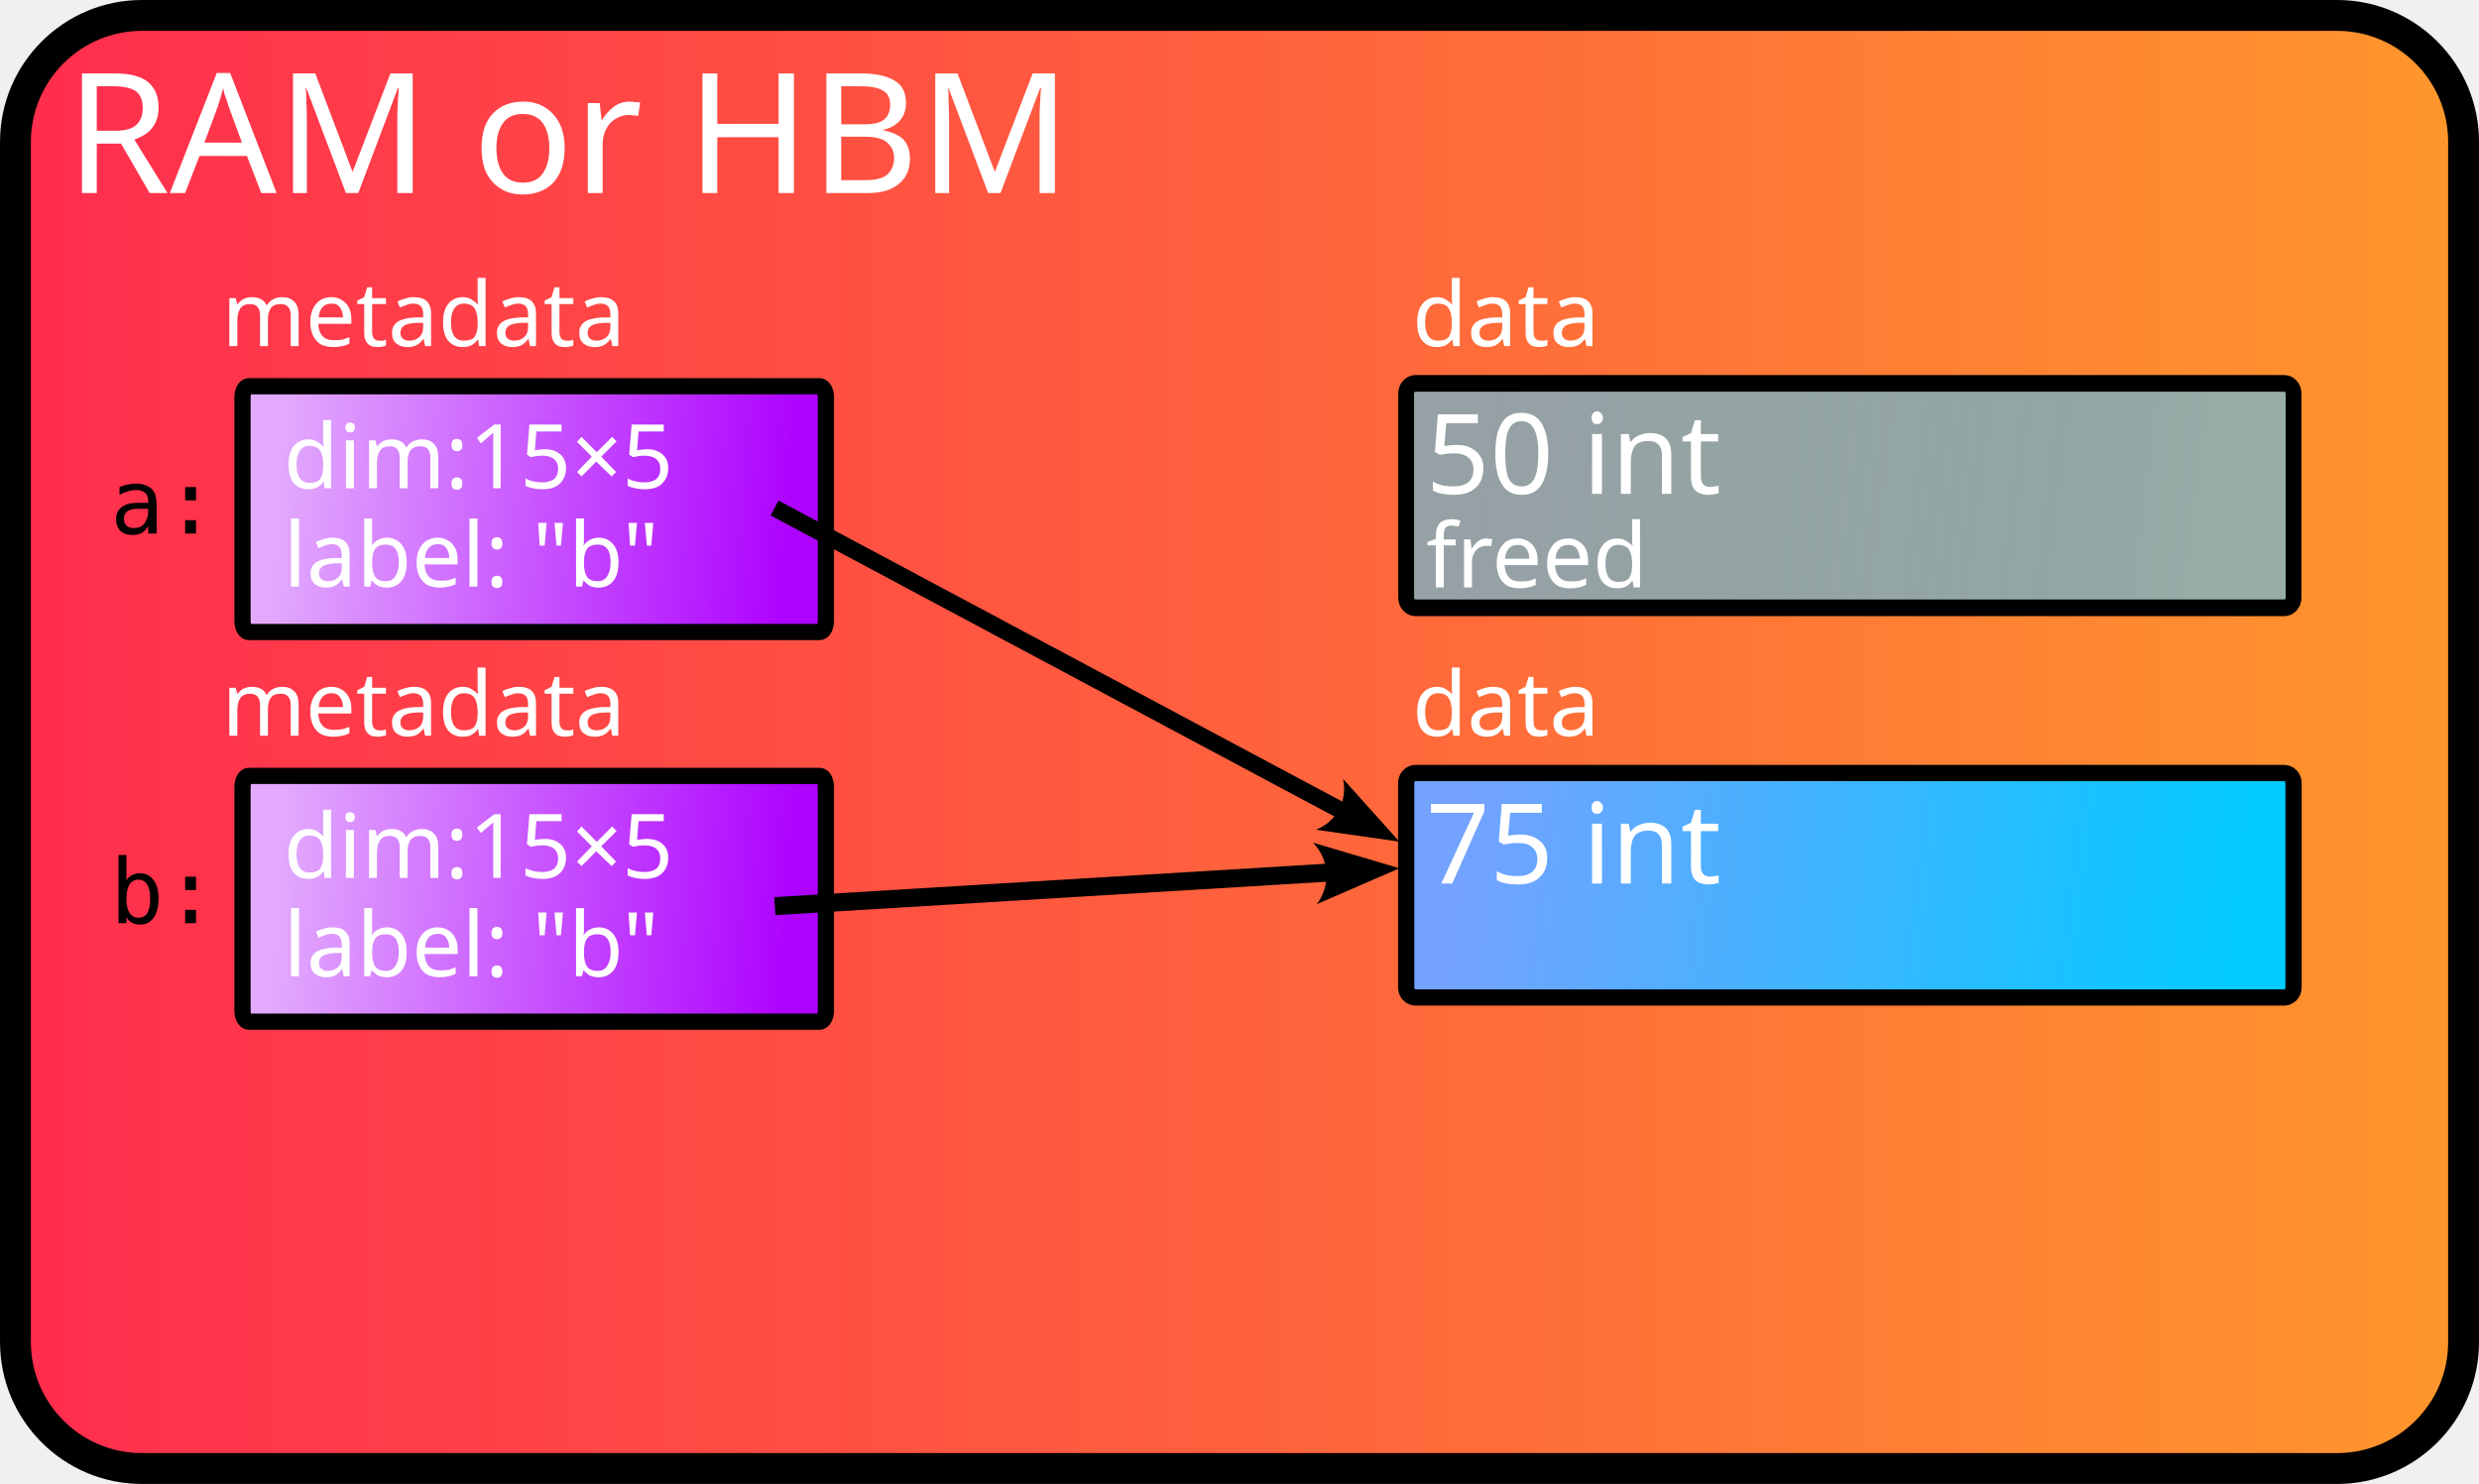
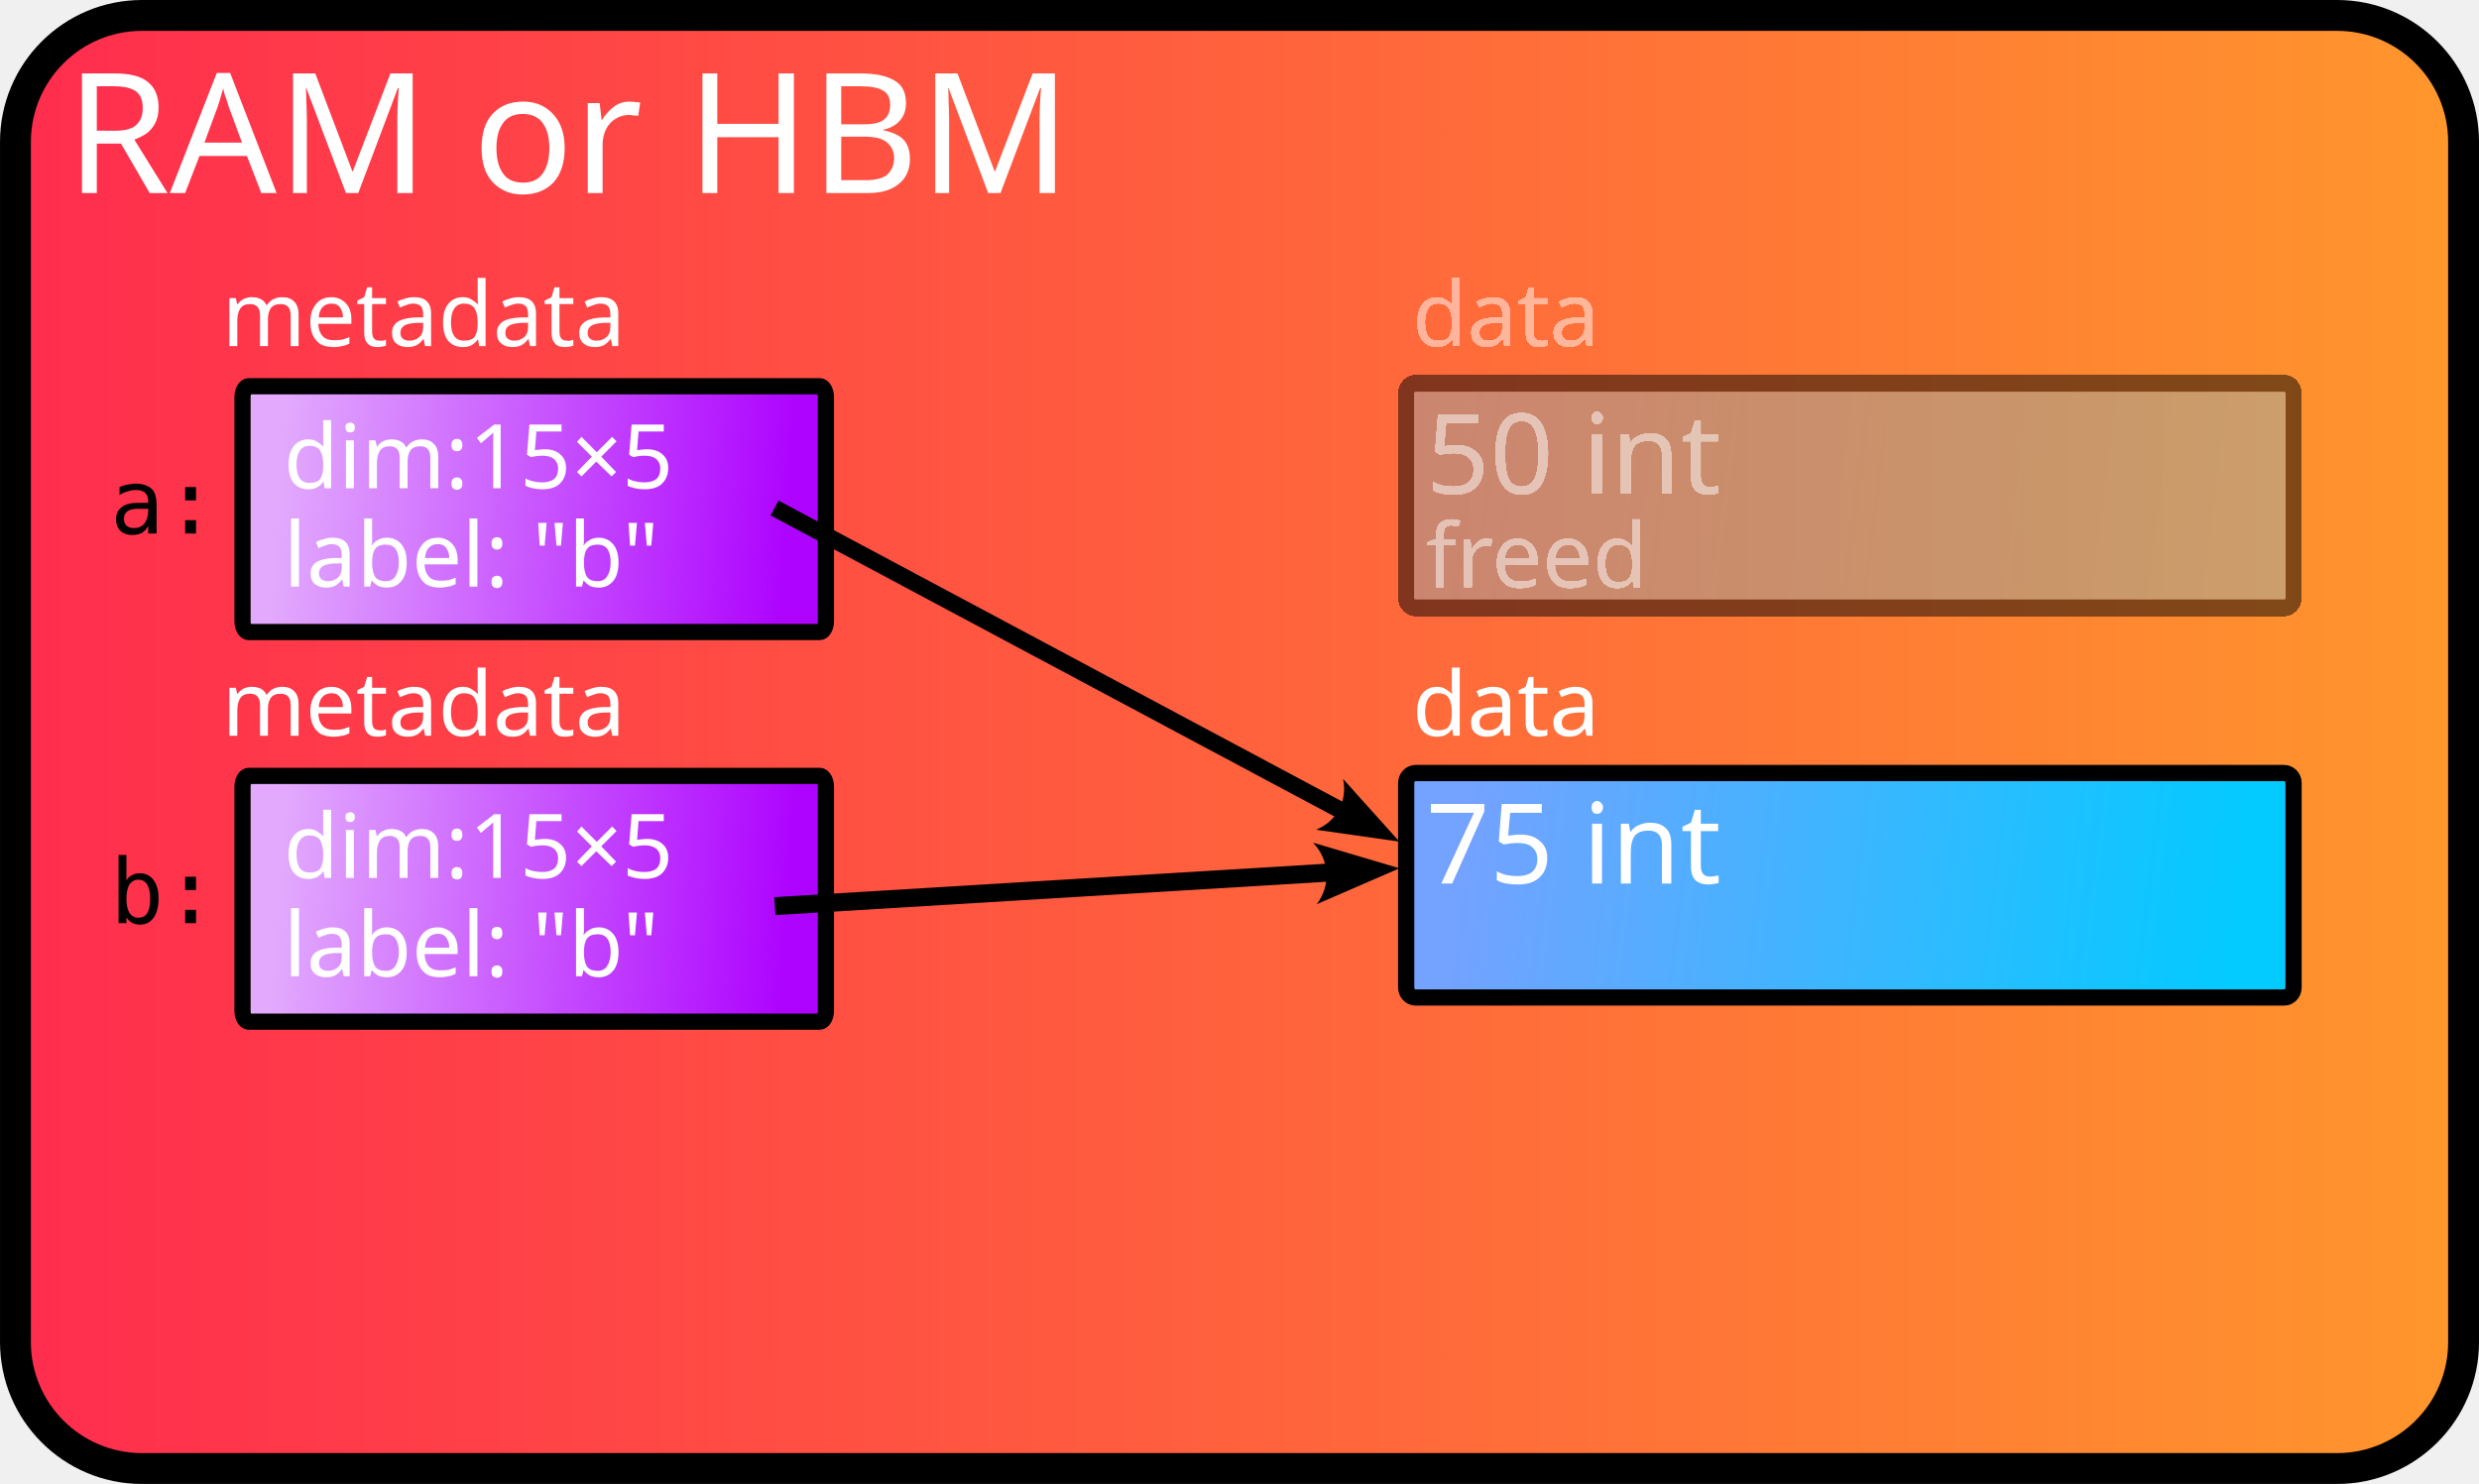
<svg xmlns="http://www.w3.org/2000/svg" xmlns:xlink="http://www.w3.org/1999/xlink" width="78.36mm" height="46.921mm" viewBox="0 0 78.36 46.921" version="1.1" id="svg1">
  <defs id="defs1">
    <marker style="overflow:visible" id="marker21951" refX="0" refY="0" orient="auto-start-reverse" markerWidth="4.7" markerHeight="3.418" viewBox="0 0 7.7 5.6" preserveAspectRatio="xMidYMid">
      <path transform="scale(0.7)" d="M -2,-4 9,0 -2,4 c 2,-2.33 2,-5.66 0,-8 z" style="fill:context-stroke;fill-rule:evenodd;stroke:none" id="path21949" />
    </marker>
    <marker style="overflow:visible" id="Arrow2" refX="0" refY="0" orient="auto-start-reverse" markerWidth="4.7" markerHeight="3.418" viewBox="0 0 7.7 5.6" preserveAspectRatio="xMidYMid">
      <path transform="scale(0.7)" d="M -2,-4 9,0 -2,4 c 2,-2.33 2,-5.66 0,-8 z" style="fill:context-stroke;fill-rule:evenodd;stroke:none" id="arrow2L" />
    </marker>
    <rect x="-153.038" y="-179.261" width="1534.911" height="1404.992" id="rect9097" />
    <rect x="-82.158" y="326.143" width="434.887" height="185.184" id="rect355" />
    <rect x="374.059" y="314.663" width="124.451" height="47.376" id="rect3546" />
    <linearGradient id="linearGradient3545">
      <stop style="stop-color:#ae03ff;stop-opacity:1;" offset="0" id="stop3544" />
      <stop style="stop-color:#e2a9fd;stop-opacity:1;" offset="1" id="stop3545" />
    </linearGradient>
    <linearGradient id="linearGradient1955">
      <stop style="stop-color:#03caff;stop-opacity:1;" offset="0" id="stop1955" />
      <stop style="stop-color:#73a2ff;stop-opacity:1;" offset="1" id="stop1956" />
    </linearGradient>
    <linearGradient id="linearGradient50">
      <stop style="stop-color:#ff2c4e;stop-opacity:1;" offset="0" id="stop50" />
      <stop style="stop-color:#ff972c;stop-opacity:1;" offset="1" id="stop51" />
    </linearGradient>
    <linearGradient xlink:href="#linearGradient50" id="linearGradient3544" gradientUnits="userSpaceOnUse" x1="125.845" y1="54.303" x2="204.204" y2="54.303" gradientTransform="matrix(0.9963341,0,0,2.001217,-99.13551,-73.61469)" />
    <rect x="374.059" y="314.663" width="124.451" height="47.376" id="rect3546-5" />
    <rect x="374.059" y="314.663" width="190.978" height="40.327" id="rect3548" />
    <rect x="374.059" y="314.663" width="124.451" height="47.376" id="rect3546-7" />
    <linearGradient xlink:href="#linearGradient3545" id="linearGradient1" gradientUnits="userSpaceOnUse" gradientTransform="matrix(0.6571197,0,0,1.153807,-52.6564,-39.43936)" x1="157.666" y1="59.868" x2="133.444" y2="56.688" />
    <rect x="374.059" y="314.663" width="357.232" height="57.335" id="rect3546-1" />
    <linearGradient xlink:href="#linearGradient1955" id="linearGradient5" gradientUnits="userSpaceOnUse" gradientTransform="translate(-60.97723,-31.10596)" x1="157.666" y1="59.868" x2="133.444" y2="56.688" />
    <linearGradient xlink:href="#linearGradient1955" id="linearGradient5997" gradientUnits="userSpaceOnUse" gradientTransform="matrix(0.9995313,0,0,1.053802,-60.909,-21.72846)" x1="157.666" y1="59.868" x2="133.444" y2="56.688" />
    <linearGradient xlink:href="#linearGradient3545" id="linearGradient1655" gradientUnits="userSpaceOnUse" gradientTransform="matrix(0.6571197,0,0,1.153807,-52.6564,-27.11917)" x1="157.666" y1="59.868" x2="133.444" y2="56.688" />
-     <filter style="color-interpolation-filters:sRGB" id="filter21533" x="-0.009" y="-0.037" width="1.018" height="1.074">
+     <filter style="color-interpolation-filters:sRGB;" id="filter21533" x="-0.009" y="-0.037" width="1.018" height="1.074">
      <feColorMatrix type="hueRotate" values="330" result="color1" id="feColorMatrix21529" />
-       <feColorMatrix type="saturate" values="0.101" result="color2" id="feColorMatrix21531" />
+       <feColorMatrix type="saturate" values="0.101" result="fbSourceGraphic" id="feColorMatrix21531" />
+       <feColorMatrix result="fbSourceGraphicAlpha" in="fbSourceGraphic" values="0 0 0 -1 0 0 0 0 -1 0 0 0 0 -1 0 0 0 0 1 0" id="feColorMatrix39796" />
+       <feColorMatrix id="feColorMatrix39798" values="1 0 0 0 0 0 1 0 0 0 0 0 1 0 0 0 0 0 5 -1 " result="colormatrix" in="fbSourceGraphic" />
+       <feComposite in2="colormatrix" id="feComposite39800" operator="arithmetic" k2="0.495" result="composite" />
+     </filter>
+     <filter style="color-interpolation-filters:sRGB;" id="filter39806" x="0" y="0" width="1" height="1">
+       <feColorMatrix values="1 0 0 0 0 0 1 0 0 0 0 0 1 0 0 0 0 0 5 -1 " result="colormatrix" id="feColorMatrix39802" />
+       <feComposite in2="colormatrix" operator="arithmetic" k2="0.495" result="composite" id="feComposite39804" />
+     </filter>
+     <filter style="color-interpolation-filters:sRGB;" id="filter39812" x="0" y="0" width="1" height="1">
+       <feColorMatrix values="1 0 0 0 0 0 1 0 0 0 0 0 1 0 0 0 0 0 5 -1 " result="colormatrix" id="feColorMatrix39808" />
+       <feComposite in2="colormatrix" operator="arithmetic" k2="0.495" result="composite" id="feComposite39810" />
+     </filter>
+     <filter style="color-interpolation-filters:sRGB;" id="filter39818" x="0" y="0" width="1" height="1">
+       <feColorMatrix values="1 0 0 0 0 0 1 0 0 0 0 0 1 0 0 0 0 0 5 -1 " result="colormatrix" id="feColorMatrix39814" />
+       <feComposite in2="colormatrix" operator="arithmetic" k2="0.495" result="composite" id="feComposite39816" />
    </filter>
  </defs>
  <g id="layer1" transform="translate(-26.10456,-11.59627)">
    <rect style="fill:url(#linearGradient3544);stroke:#000000;stroke-width:0.976;stroke-dasharray:none" id="rect1975" width="77.384" height="45.945" x="26.593" y="12.084" rx="4" ry="4" />
    <text xml:space="preserve" style="font-weight:300;font-size:5.292px;line-height:106%;font-family:'Clear Sans Light';-inkscape-font-specification:'Clear Sans Light, Light';text-align:center;text-decoration-color:#000000;letter-spacing:0px;word-spacing:0px;fill:#ff972c;stroke:#000000;stroke-width:0.691" x="28.181" y="17.7" id="text1977">
      <tspan id="tspan1977" style="fill:#ffffff;fill-opacity:1;stroke:none;stroke-width:0.691" x="28.181" y="17.7">RAM or HBM</tspan>
      <tspan style="fill:#ffffff;fill-opacity:1;stroke:none;stroke-width:0.691" x="28.181" y="23.31" id="tspan2162" />
    </text>
    <rect style="fill:url(#linearGradient1);fill-opacity:1;stroke:#000000;stroke-width:0.513;stroke-dasharray:none;stroke-opacity:1" id="rect3527-1" width="18.441" height="7.771" x="33.77" y="23.809" rx="0.197" ry="0.346" />
    <text xml:space="preserve" style="font-weight:300;font-size:2.822px;line-height:106%;font-family:'Clear Sans Light';-inkscape-font-specification:'Clear Sans Light, Light';text-align:center;text-decoration-color:#000000;letter-spacing:0px;word-spacing:0px;fill:#ff972c;stroke:#000000;stroke-width:0.691" x="33.121" y="22.539" id="text3527">
      <tspan id="tspan3527" style="font-size:2.822px;fill:#ffffff;fill-opacity:1;stroke:none;stroke-width:0.691" x="33.121" y="22.539">metadata</tspan>
      <tspan style="font-size:2.822px;fill:#ffffff;fill-opacity:1;stroke:none;stroke-width:0.691" x="33.121" y="25.53" id="tspan2255" />
    </text>
    <text xml:space="preserve" style="font-weight:300;font-size:2.822px;line-height:106%;font-family:'Clear Sans Light';-inkscape-font-specification:'Clear Sans Light, Light';text-align:center;text-decoration-color:#000000;letter-spacing:0px;word-spacing:0px;fill:#ff972c;stroke:#000000;stroke-width:0.691" x="35.069" y="27.036" id="text3527-0">
      <tspan id="tspan3527-9" style="font-size:2.822px;fill:#ffffff;fill-opacity:1;stroke:none;stroke-width:0.691" x="35.069" y="27.036">dim:15×5</tspan>
      <tspan style="font-size:2.822px;fill:#ffffff;fill-opacity:1;stroke:none;stroke-width:0.691" x="35.069" y="30.027" id="tspan2255-3" />
    </text>
    <text xml:space="preserve" style="font-weight:300;font-size:2.822px;line-height:106%;font-family:'Clear Sans Light';-inkscape-font-specification:'Clear Sans Light, Light';text-align:center;text-decoration-color:#000000;letter-spacing:0px;word-spacing:0px;fill:#ff972c;stroke:#000000;stroke-width:0.691" x="35.069" y="30.145" id="text3527-0-3">
      <tspan id="tspan3527-9-6" style="font-size:2.822px;fill:#ffffff;fill-opacity:1;stroke:none;stroke-width:0.691" x="35.069" y="30.145">label: "b"</tspan>
      <tspan style="font-size:2.822px;fill:#ffffff;fill-opacity:1;stroke:none;stroke-width:0.691" x="35.069" y="33.137" id="tspan2255-3-7" />
    </text>
    <rect style="fill:url(#linearGradient5);fill-opacity:1;stroke:#000000;stroke-width:0.5;stroke-dasharray:none;stroke-opacity:1;filter:url(#filter21533)" id="rect1954-2-1" width="28.063" height="6.735" x="70.546" y="23.711" rx="0.3" ry="0.3" transform="matrix(0.9995313,0,0,1.053802,0.03964368,-1.269121)" />
    <rect style="fill:url(#linearGradient5997);fill-opacity:1;stroke:#000000;stroke-width:0.513;stroke-dasharray:none;stroke-opacity:1" id="rect1954-2-1-7" width="28.05" height="7.098" x="70.553" y="36.038" rx="0.3" ry="0.316" />
-     <text xml:space="preserve" style="font-weight:300;font-size:3.528px;line-height:106%;font-family:'Clear Sans Light';-inkscape-font-specification:'Clear Sans Light, Light';text-align:center;text-decoration-color:#000000;letter-spacing:0px;word-spacing:0px;fill:#ffffff;fill-opacity:1;stroke:#000000;stroke-width:0.691" x="71.181" y="27.213" id="text3527-5-2">
+     <text xml:space="preserve" style="font-weight:300;font-size:3.528px;line-height:106%;font-family:'Clear Sans Light';-inkscape-font-specification:'Clear Sans Light, Light';text-align:center;text-decoration-color:#000000;letter-spacing:0px;word-spacing:0px;fill:#ffffff;fill-opacity:1;stroke:#000000;stroke-width:0.691;filter:url(#filter39806)" x="71.181" y="27.213" id="text3527-5-2">
      <tspan id="tspan3527-4-8" style="font-size:3.528px;fill:#ffffff;fill-opacity:1;stroke:none;stroke-width:0.691" x="71.181" y="27.213">50 int</tspan>
    </text>
-     <text xml:space="preserve" style="font-weight:300;font-size:2.822px;line-height:106%;font-family:'Clear Sans Light';-inkscape-font-specification:'Clear Sans Light, Light';text-align:center;text-decoration-color:#000000;letter-spacing:0px;word-spacing:0px;fill:#ffffff;fill-opacity:1;stroke:#000000;stroke-width:0.691" x="71.181" y="30.167" id="text3527-5-2-9">
+     <text xml:space="preserve" style="font-weight:300;font-size:2.822px;line-height:106%;font-family:'Clear Sans Light';-inkscape-font-specification:'Clear Sans Light, Light';text-align:center;text-decoration-color:#000000;letter-spacing:0px;word-spacing:0px;fill:#ffffff;fill-opacity:1;stroke:#000000;stroke-width:0.691;filter:url(#filter39812)" x="71.181" y="30.167" id="text3527-5-2-9">
      <tspan id="tspan3527-4-8-7" style="font-size:2.822px;fill:#ffffff;fill-opacity:1;stroke:none;stroke-width:0.691" x="71.181" y="30.167">freed</tspan>
    </text>
    <text xml:space="preserve" style="font-weight:300;font-size:3.528px;line-height:106%;font-family:'Clear Sans Light';-inkscape-font-specification:'Clear Sans Light, Light';text-align:center;text-decoration-color:#000000;letter-spacing:0px;word-spacing:0px;fill:#ffffff;fill-opacity:1;stroke:#000000;stroke-width:0.691" x="71.181" y="39.533" id="text3527-5-2-2">
      <tspan id="tspan3527-4-8-8" style="font-size:3.528px;fill:#ffffff;fill-opacity:1;stroke:none;stroke-width:0.691" x="71.181" y="39.533">75 int</tspan>
    </text>
    <text xml:space="preserve" transform="matrix(0.2645833,0,0,0.2645833,-48.74488,2.622532)" id="text9095" style="white-space:pre;shape-inside:url(#rect9097);display:inline;fill:none" />
    <text xml:space="preserve" style="font-style:normal;font-variant:normal;font-weight:300;font-stretch:normal;font-size:2.822px;line-height:106%;font-family:'Clear Sans Light';-inkscape-font-specification:'Clear Sans Light,  Light';white-space:pre;inline-size:12.443;display:inline;fill:none;stroke:#000000;stroke-width:0.621;stroke-opacity:1" x="-4.242" y="31.481" id="text3193" />
    <text xml:space="preserve" style="font-style:normal;font-variant:normal;font-weight:normal;font-stretch:normal;font-size:2.822px;font-family:monospace;-inkscape-font-specification:monospace;fill:#000000;stroke:#000000;stroke-width:0.421;stroke-opacity:0" x="29.584" y="28.465" id="text627">
      <tspan id="tspan625" style="font-style:normal;font-variant:normal;font-weight:normal;font-stretch:normal;font-family:monospace;-inkscape-font-specification:monospace;stroke:#000000;stroke-width:0.421;stroke-opacity:0" x="29.584" y="28.465">a:</tspan>
    </text>
    <rect style="fill:url(#linearGradient1655);fill-opacity:1;stroke:#000000;stroke-width:0.513;stroke-dasharray:none;stroke-opacity:1" id="rect3527-1-5" width="18.441" height="7.771" x="33.77" y="36.129" rx="0.197" ry="0.346" />
    <text xml:space="preserve" style="font-weight:300;font-size:2.822px;line-height:106%;font-family:'Clear Sans Light';-inkscape-font-specification:'Clear Sans Light, Light';text-align:center;text-decoration-color:#000000;letter-spacing:0px;word-spacing:0px;fill:#ff972c;stroke:#000000;stroke-width:0.691" x="33.121" y="34.859" id="text3527-6">
      <tspan id="tspan3527-2" style="font-size:2.822px;fill:#ffffff;fill-opacity:1;stroke:none;stroke-width:0.691" x="33.121" y="34.859">metadata</tspan>
      <tspan style="font-size:2.822px;fill:#ffffff;fill-opacity:1;stroke:none;stroke-width:0.691" x="33.121" y="37.851" id="tspan2255-9" />
    </text>
    <text xml:space="preserve" style="font-weight:300;font-size:2.822px;line-height:106%;font-family:'Clear Sans Light';-inkscape-font-specification:'Clear Sans Light, Light';text-align:center;text-decoration-color:#000000;letter-spacing:0px;word-spacing:0px;fill:#ff972c;stroke:#000000;stroke-width:0.691" x="35.069" y="39.356" id="text3527-0-1">
      <tspan id="tspan3527-9-2" style="font-size:2.822px;fill:#ffffff;fill-opacity:1;stroke:none;stroke-width:0.691" x="35.069" y="39.356">dim:15×5</tspan>
      <tspan style="font-size:2.822px;fill:#ffffff;fill-opacity:1;stroke:none;stroke-width:0.691" x="35.069" y="42.348" id="tspan2255-3-70" />
    </text>
    <text xml:space="preserve" style="font-weight:300;font-size:2.822px;line-height:106%;font-family:'Clear Sans Light';-inkscape-font-specification:'Clear Sans Light, Light';text-align:center;text-decoration-color:#000000;letter-spacing:0px;word-spacing:0px;fill:#ff972c;stroke:#000000;stroke-width:0.691" x="35.069" y="42.466" id="text3527-0-3-9">
      <tspan id="tspan3527-9-6-3" style="font-size:2.822px;fill:#ffffff;fill-opacity:1;stroke:none;stroke-width:0.691" x="35.069" y="42.466">label: "b"</tspan>
      <tspan style="font-size:2.822px;fill:#ffffff;fill-opacity:1;stroke:none;stroke-width:0.691" x="35.069" y="45.457" id="tspan2255-3-7-6" />
    </text>
    <text xml:space="preserve" style="font-style:normal;font-variant:normal;font-weight:normal;font-stretch:normal;font-size:2.822px;font-family:monospace;-inkscape-font-specification:monospace;fill:#000000;stroke:#000000;stroke-width:0.421;stroke-opacity:0" x="29.584" y="40.785" id="text627-0">
      <tspan style="font-style:normal;font-variant:normal;font-weight:normal;font-stretch:normal;font-family:monospace;-inkscape-font-specification:monospace;stroke:#000000;stroke-width:0.421;stroke-opacity:0" x="29.584" y="40.785" id="tspan1669">b:</tspan>
    </text>
    <path style="fill:none;stroke:#000000;stroke-width:0.421;stroke-opacity:0" d="M 52.211,40.015 70.546,39.399" id="path17894" />
    <path style="fill:none;stroke:#000000;stroke-width:0.421;stroke-opacity:0" d="m 52.211,40.015 v 0 0 L 70.546,39.399" id="path17896" />
    <path style="fill:none;stroke:#000000;stroke-width:0.57;stroke-dasharray:none;stroke-opacity:1;marker-end:url(#Arrow2)" d="m 50.597,40.247 17.557,-1.064" id="path18509" />
    <path style="fill:none;stroke:#000000;stroke-width:0.533;marker-end:url(#marker21951)" d="m 50.588,27.659 17.943,9.583" id="path21578" />
-     <text xml:space="preserve" style="font-weight:300;font-size:2.822px;line-height:106%;font-family:'Clear Sans Light';-inkscape-font-specification:'Clear Sans Light, Light';text-align:center;text-decoration-color:#000000;letter-spacing:0px;word-spacing:0px;fill:#ff972c;stroke:#000000;stroke-width:0.691" x="70.748" y="22.539" id="text3527-0-36">
+     <text xml:space="preserve" style="font-weight:300;font-size:2.822px;line-height:106%;font-family:'Clear Sans Light';-inkscape-font-specification:'Clear Sans Light, Light';text-align:center;text-decoration-color:#000000;letter-spacing:0px;word-spacing:0px;fill:#ff972c;stroke:#000000;stroke-width:0.691;filter:url(#filter39818)" x="70.748" y="22.539" id="text3527-0-36">
      <tspan id="tspan3527-9-7" style="font-size:2.822px;fill:#ffffff;fill-opacity:1;stroke:none;stroke-width:0.691" x="70.748" y="22.539">data</tspan>
      <tspan style="font-size:2.822px;fill:#ffffff;fill-opacity:1;stroke:none;stroke-width:0.691" x="70.748" y="25.53" id="tspan2255-3-5" />
    </text>
    <text xml:space="preserve" style="font-weight:300;font-size:2.822px;line-height:106%;font-family:'Clear Sans Light';-inkscape-font-specification:'Clear Sans Light, Light';text-align:center;text-decoration-color:#000000;letter-spacing:0px;word-spacing:0px;fill:#ff972c;stroke:#000000;stroke-width:0.691" x="70.748" y="34.859" id="text3527-0-36-9">
      <tspan id="tspan3527-9-7-3" style="font-size:2.822px;fill:#ffffff;fill-opacity:1;stroke:none;stroke-width:0.691" x="70.748" y="34.859">data</tspan>
      <tspan style="font-size:2.822px;fill:#ffffff;fill-opacity:1;stroke:none;stroke-width:0.691" x="70.748" y="37.851" id="tspan2255-3-5-6" />
    </text>
  </g>
</svg>
